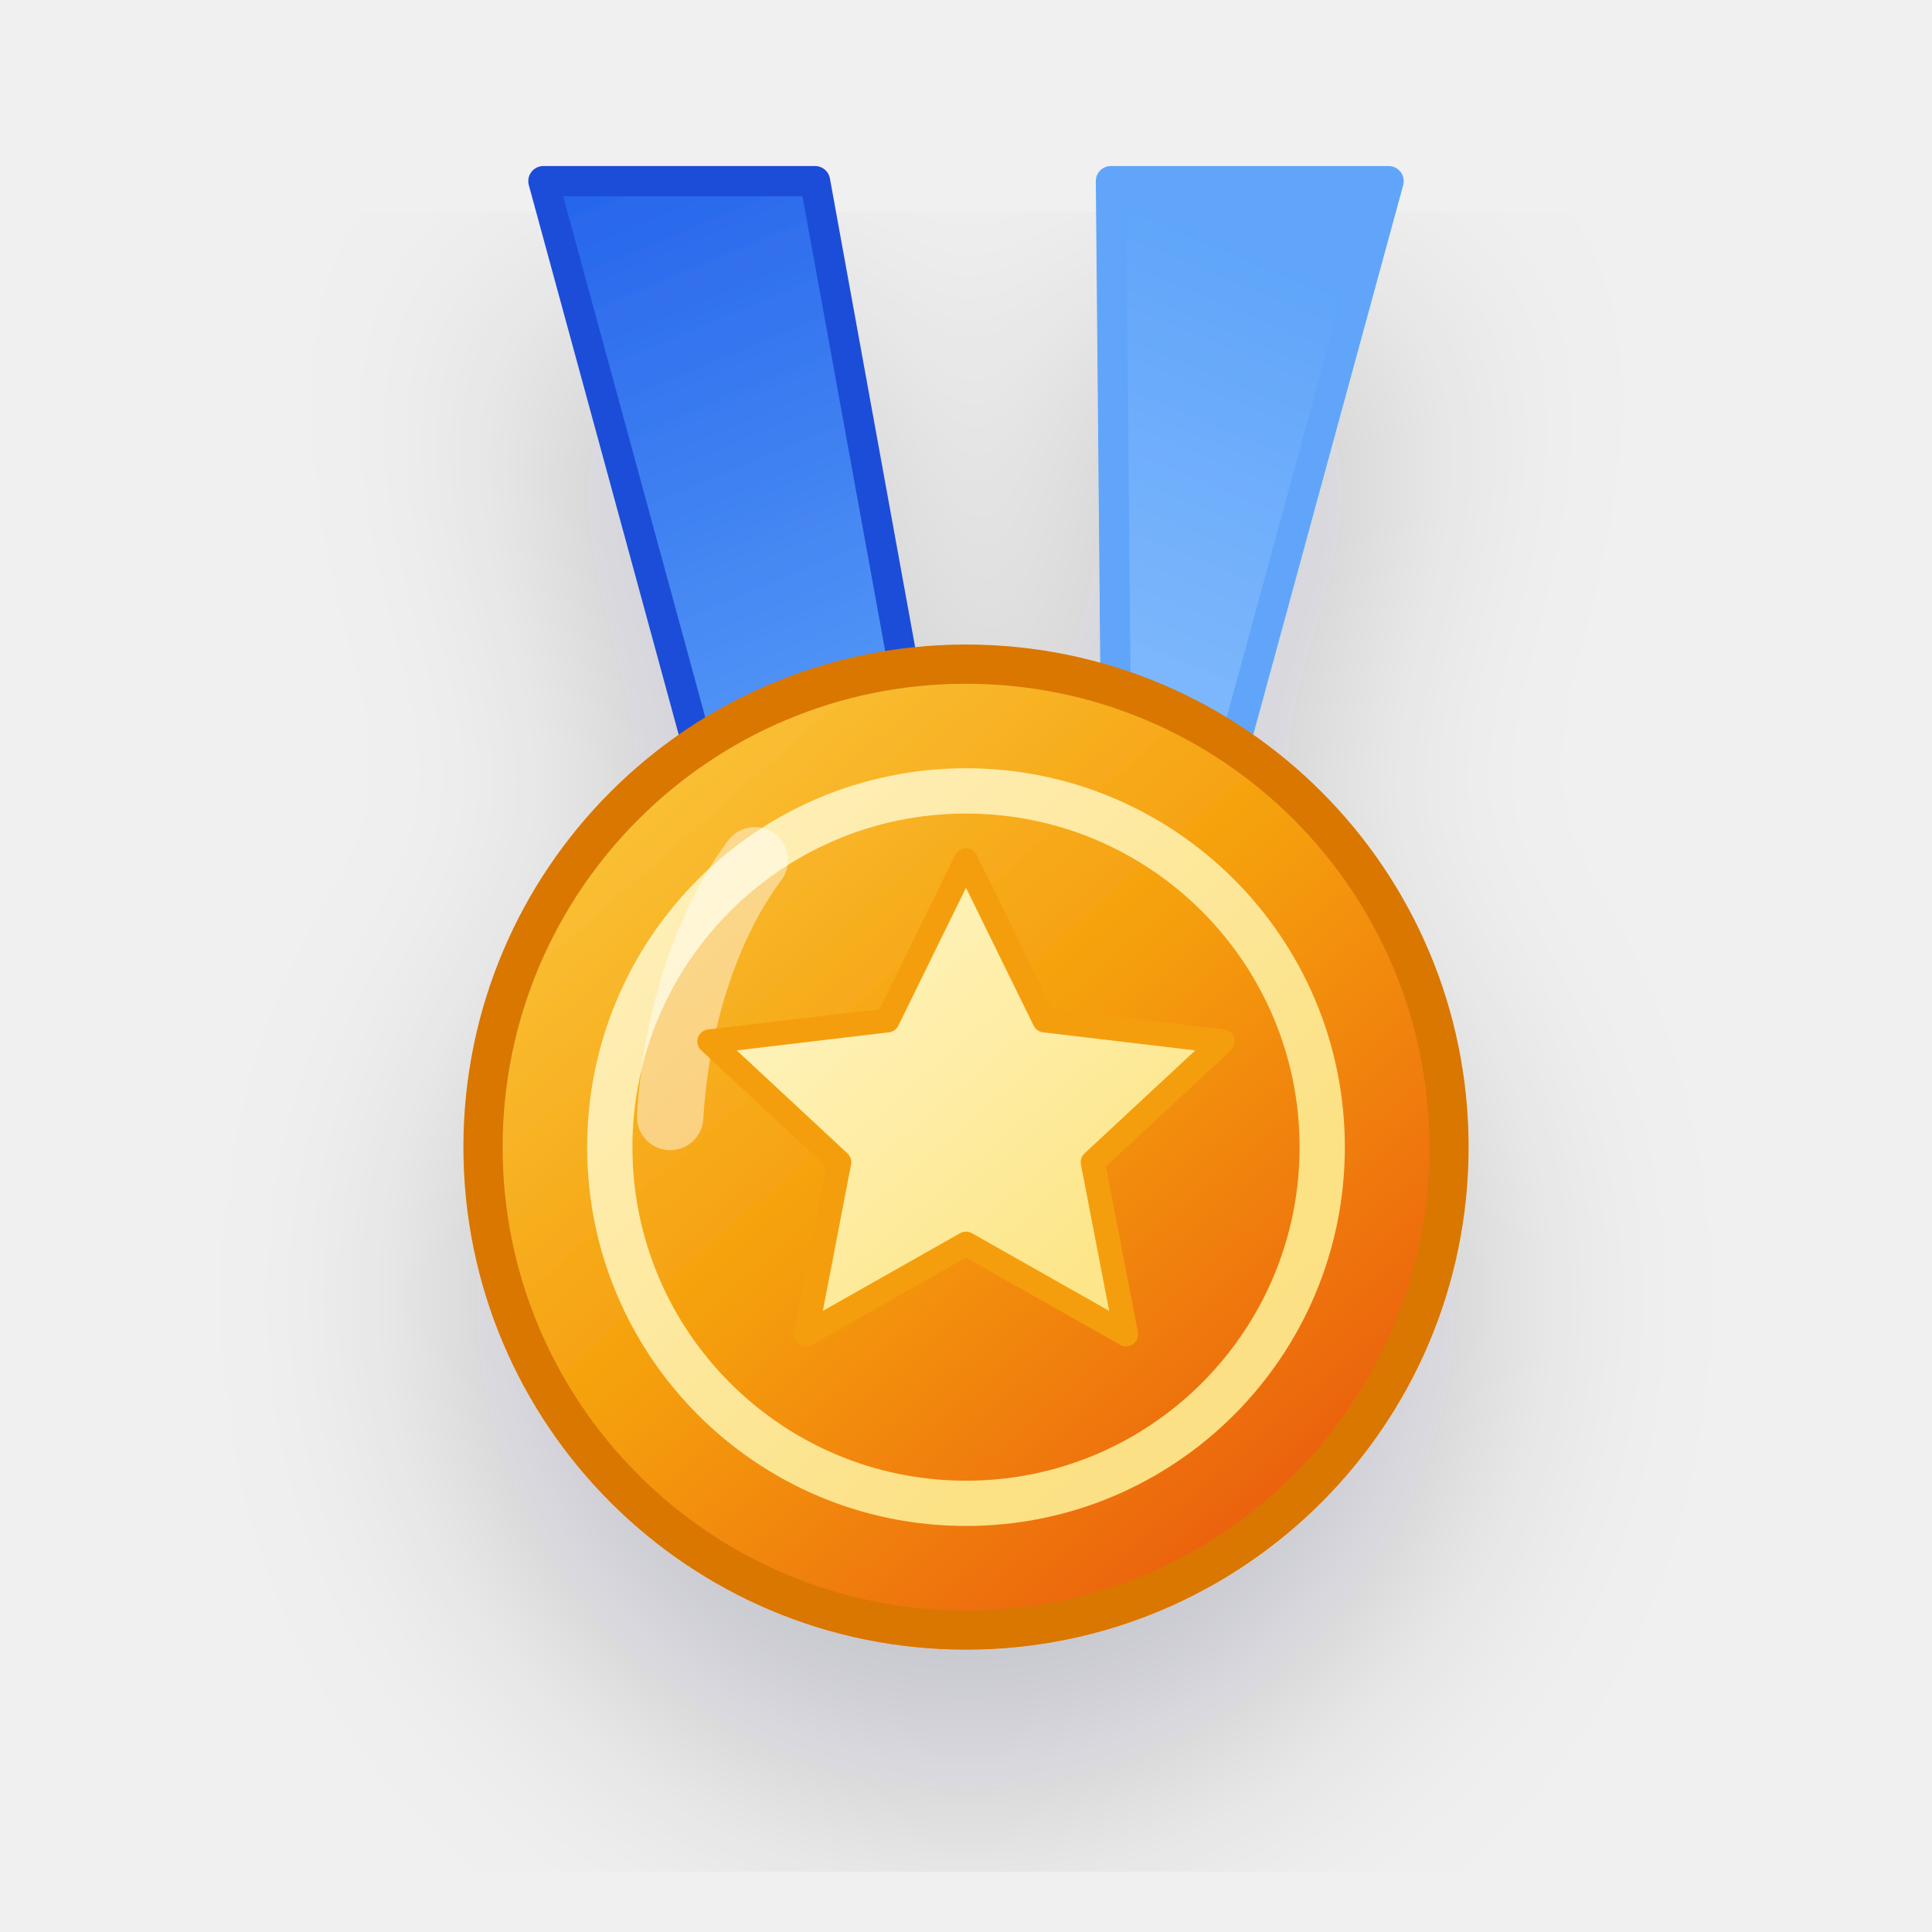
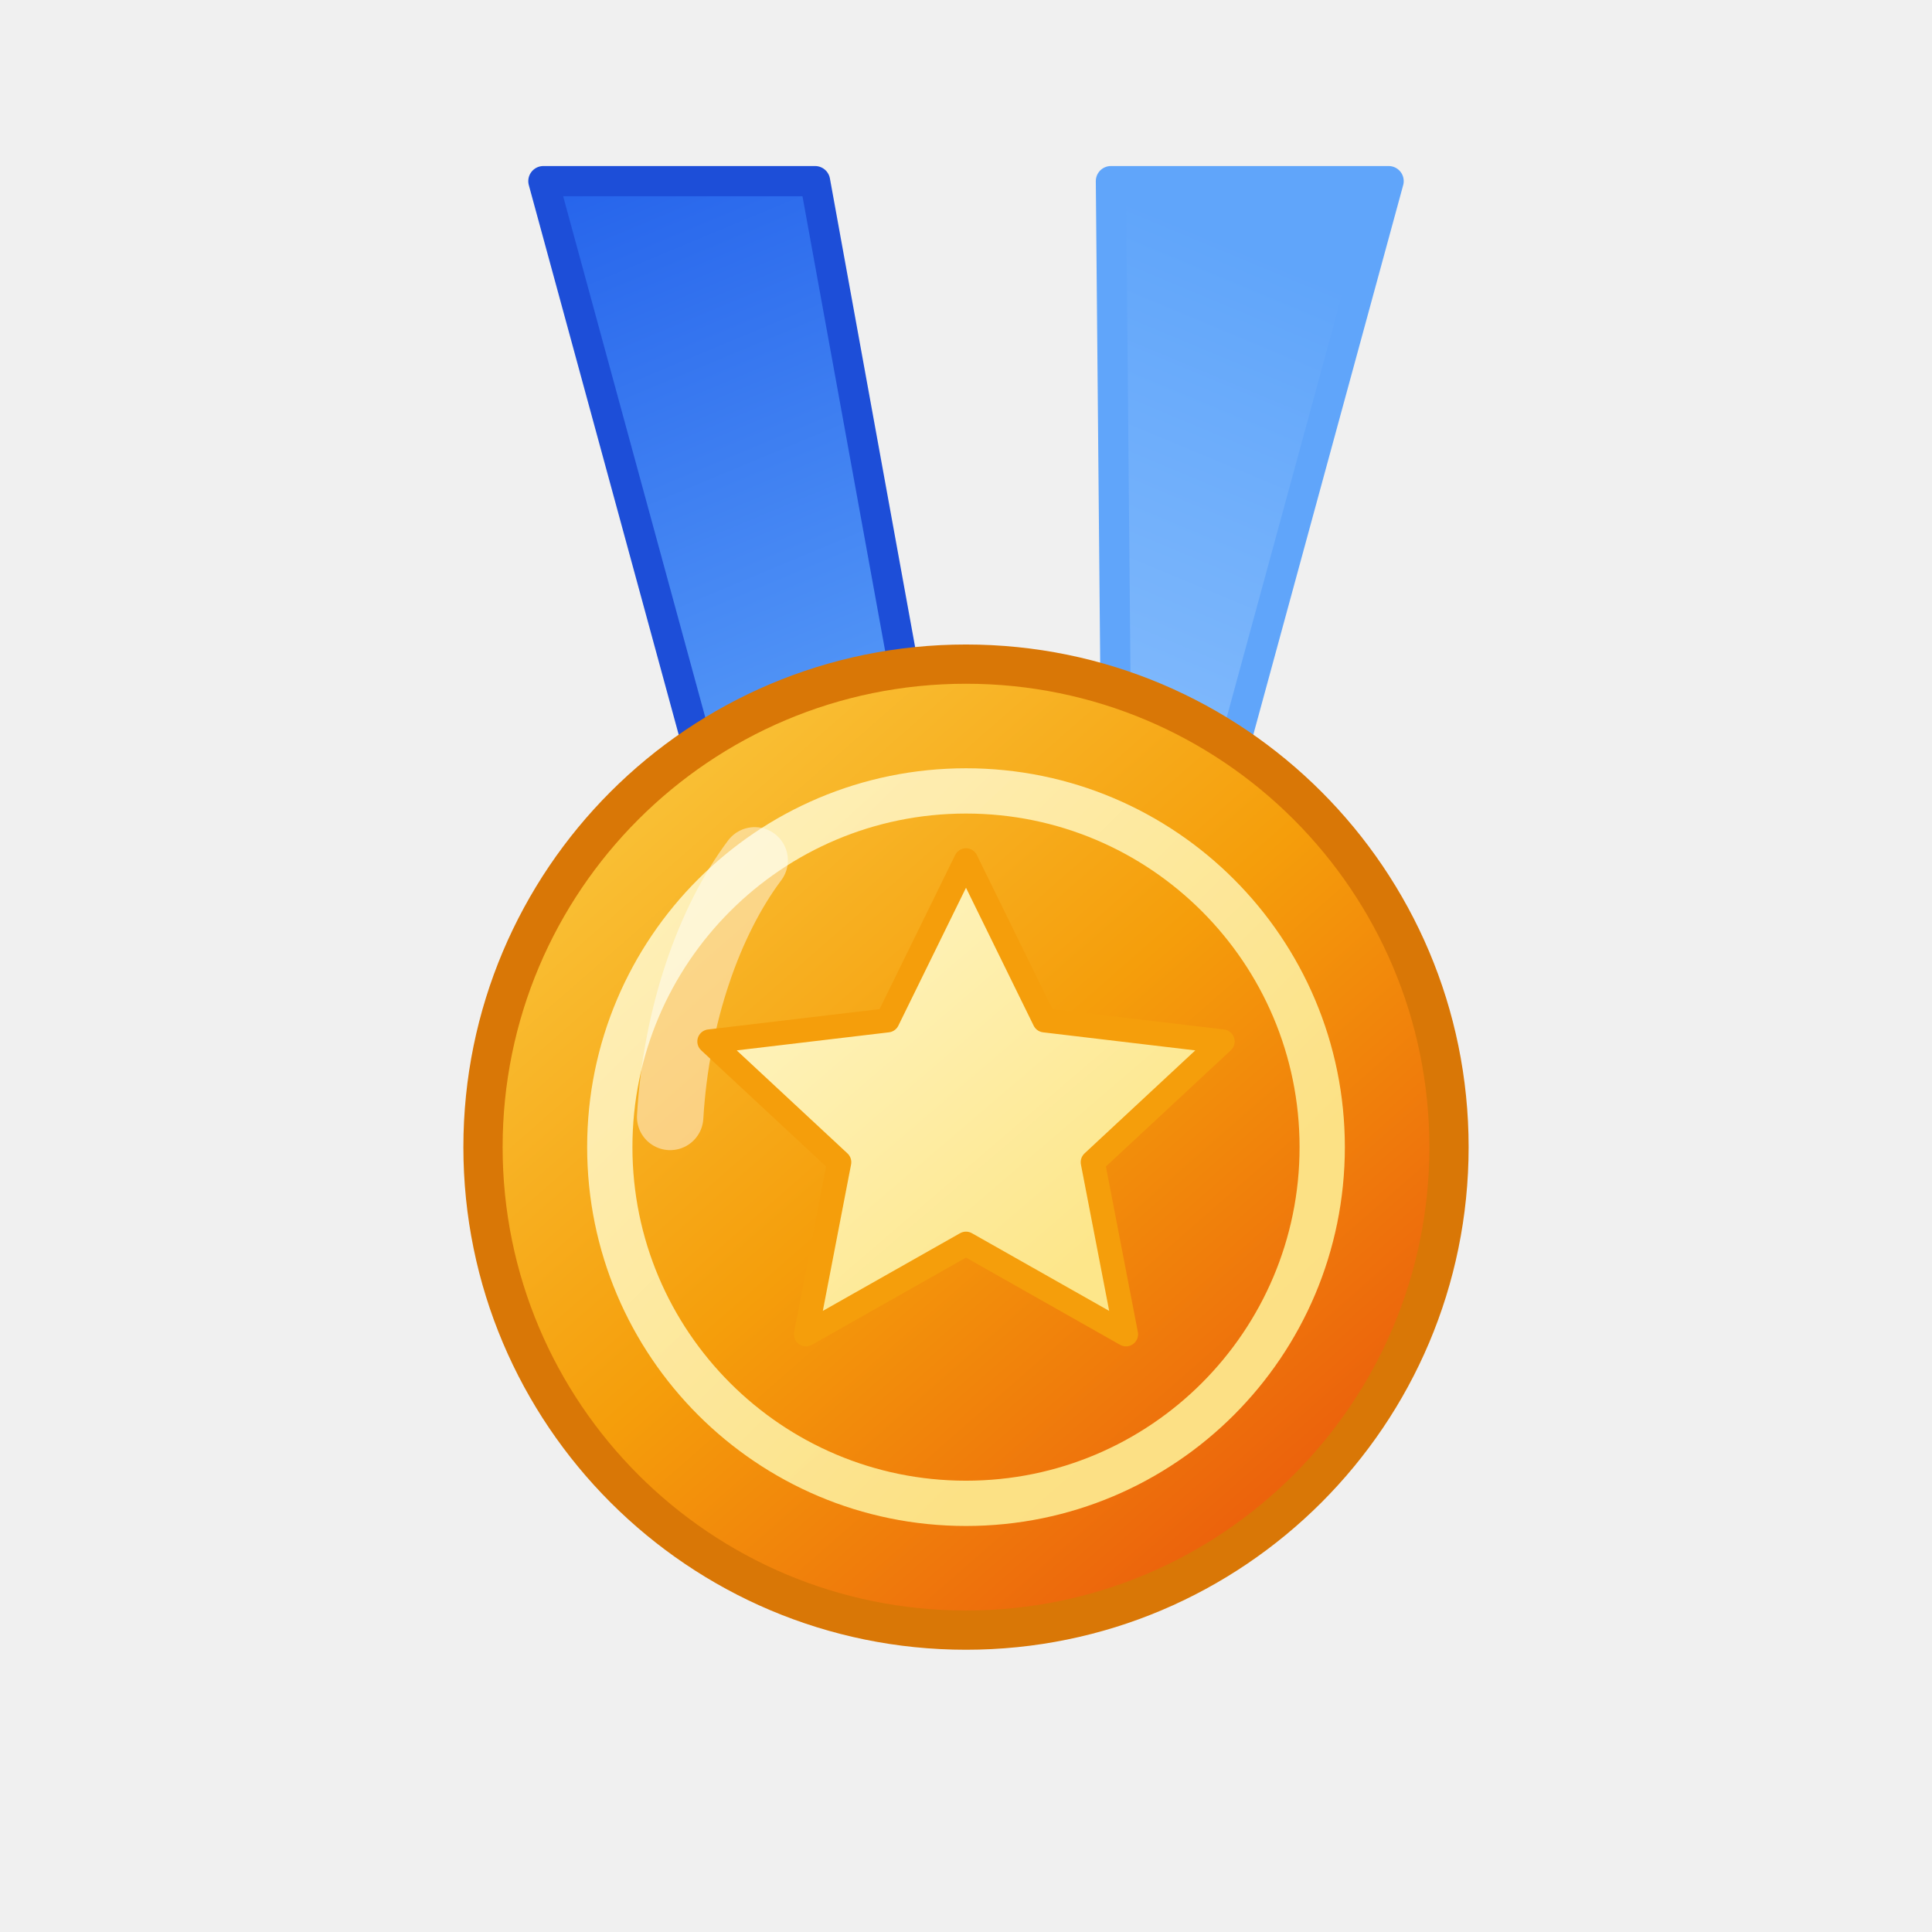
<svg xmlns="http://www.w3.org/2000/svg" viewBox="0 0 64 64" fill="none">
  <defs>
    <linearGradient id="ribbonLeft" x1="18" y1="6" x2="28" y2="30" gradientUnits="userSpaceOnUse">
      <stop offset="0" stop-color="#2563EB" />
      <stop offset="1" stop-color="#60A5FA" />
    </linearGradient>
    <linearGradient id="ribbonRight" x1="36" y1="6" x2="26" y2="30" gradientUnits="userSpaceOnUse">
      <stop offset="0" stop-color="#60A5FA" />
      <stop offset="1" stop-color="#93C5FD" />
    </linearGradient>
    <linearGradient id="medalGrad" x1="18" y1="18" x2="46" y2="50" gradientUnits="userSpaceOnUse">
      <stop offset="0" stop-color="#FCD34D" />
      <stop offset="0.55" stop-color="#F59E0B" />
      <stop offset="1" stop-color="#EA580C" />
    </linearGradient>
    <linearGradient id="innerRing" x1="22" y1="24" x2="40" y2="42" gradientUnits="userSpaceOnUse">
      <stop offset="0" stop-color="#FEF3C7" />
      <stop offset="1" stop-color="#FDE68A" />
    </linearGradient>
    <linearGradient id="starGrad" x1="26" y1="26" x2="38" y2="40" gradientUnits="userSpaceOnUse">
      <stop offset="0" stop-color="#FFF7CC" />
      <stop offset="1" stop-color="#FDE68A" />
    </linearGradient>
-     <filter id="shadow" x="6" y="2" width="52" height="60" filterUnits="userSpaceOnUse">
-       <feDropShadow dx="0" dy="5" stdDeviation="4" flood-color="#0F172A" flood-opacity="0.18" />
-     </filter>
-     <clipPath id="medalClip">
-       <circle cx="32" cy="38" r="16" />
-     </clipPath>
-     <style>
-       .medalFloat {
-         animation: medalFloat 3s ease-in-out infinite;
-         transform-origin: 32px 32px;
-       }
- 
-       .medalPulse {
-         animation: medalPulse 2.2s ease-in-out infinite;
-         transform-origin: 32px 38px;
-       }
- 
-       .shineSweep {
-         animation: shineMove 2.8s linear infinite;
-       }
- 
-       .starTwinkle {
-         animation: starTwinkle 1.8s ease-in-out infinite;
-         transform-origin: 32px 38px;
-       }
- 
-       @keyframes medalFloat {
-         0%   { transform: translateY(0px) rotate(0deg); }
-         25%  { transform: translateY(-1.5px) rotate(-1deg); }
-         50%  { transform: translateY(-4px) rotate(0.8deg); }
-         75%  { transform: translateY(-1.5px) rotate(-0.6deg); }
-         100% { transform: translateY(0px) rotate(0deg); }
-       }
- 
-       @keyframes medalPulse {
-         0%, 100% { transform: scale(1); }
-         50%      { transform: scale(1.025); }
-       }
- 
-       @keyframes shineMove {
-         0%   { transform: translateX(-26px) rotate(18deg); opacity: 0; }
-         15%  { opacity: 0.0; }
-         35%  { opacity: 0.38; }
-         55%  { opacity: 0; }
-         100% { transform: translateX(34px) rotate(18deg); opacity: 0; }
-       }
- 
-       @keyframes starTwinkle {
-         0%, 100% { transform: scale(1); opacity: 1; }
-         50%      { transform: scale(1.08); opacity: 0.92; }
-       }
-     </style>
  </defs>
-   <g class="medalFloat" filter="url(#shadow)">
-     <path d="M18 6L24 28H31L27 6Z" fill="url(#ribbonLeft)" stroke="#1D4ED8" stroke-width="1" stroke-linejoin="round" />
-     <path d="M46 6L37 28H40L46 6Z" fill="none" opacity="0" />
-     <path d="M37 28H40L46 6L36.8 6Z" fill="url(#ribbonRight)" stroke="#60A5FA" stroke-width="1" stroke-linejoin="round" />
-     <g class="medalPulse">
-       <circle cx="32" cy="38" r="16" fill="url(#medalGrad)" stroke="#D97706" stroke-width="1.3" />
-       <circle cx="32" cy="38" r="11.8" fill="none" stroke="url(#innerRing)" stroke-width="1.5" opacity="0.95" />
-       <path d="M25 28.5C23.5 30.5 22.4 33.6 22.2 37" stroke="white" stroke-opacity="0.45" stroke-width="2.2" stroke-linecap="round" />
-       <g clip-path="url(#medalClip)">
-         <rect class="shineSweep" x="18" y="18" width="8" height="40" rx="4" fill="white" opacity="0.0" />
-       </g>
-       <path class="starTwinkle" d="M32 28.5L34.6 33.8L40.5 34.5L36.2 38.5L37.3 44.2L32 41.2L26.7 44.2L27.8 38.5L23.5 34.5L29.4 33.8Z" fill="url(#starGrad)" stroke="#F59E0B" stroke-width="0.8" stroke-linejoin="round" />
-     </g>
-   </g>
+   <path d="M18 6L24 28H31L27 6Z" fill="url(#ribbonLeft)" stroke="#1D4ED8" stroke-width="1" stroke-linejoin="round" />
+   <path d="M37 28H40L46 6L36.8 6Z" fill="url(#ribbonRight)" stroke="#60A5FA" stroke-width="1" stroke-linejoin="round" />
+   <circle cx="32" cy="38" r="16" fill="url(#medalGrad)" stroke="#D97706" stroke-width="1.3" />
+   <circle cx="32" cy="38" r="11.8" fill="none" stroke="url(#innerRing)" stroke-width="1.5" opacity="0.95" />
+   <path d="M25 28.5C23.5 30.5 22.4 33.6 22.2 37" stroke="white" stroke-opacity="0.45" stroke-width="2.2" stroke-linecap="round" />
+   <path d="M32 28.5L34.6 33.8L40.5 34.5L36.2 38.5L37.3 44.2L32 41.2L26.7 44.2L27.8 38.5L23.5 34.5L29.4 33.8Z" fill="url(#starGrad)" stroke="#F59E0B" stroke-width="0.8" stroke-linejoin="round" />
</svg>
